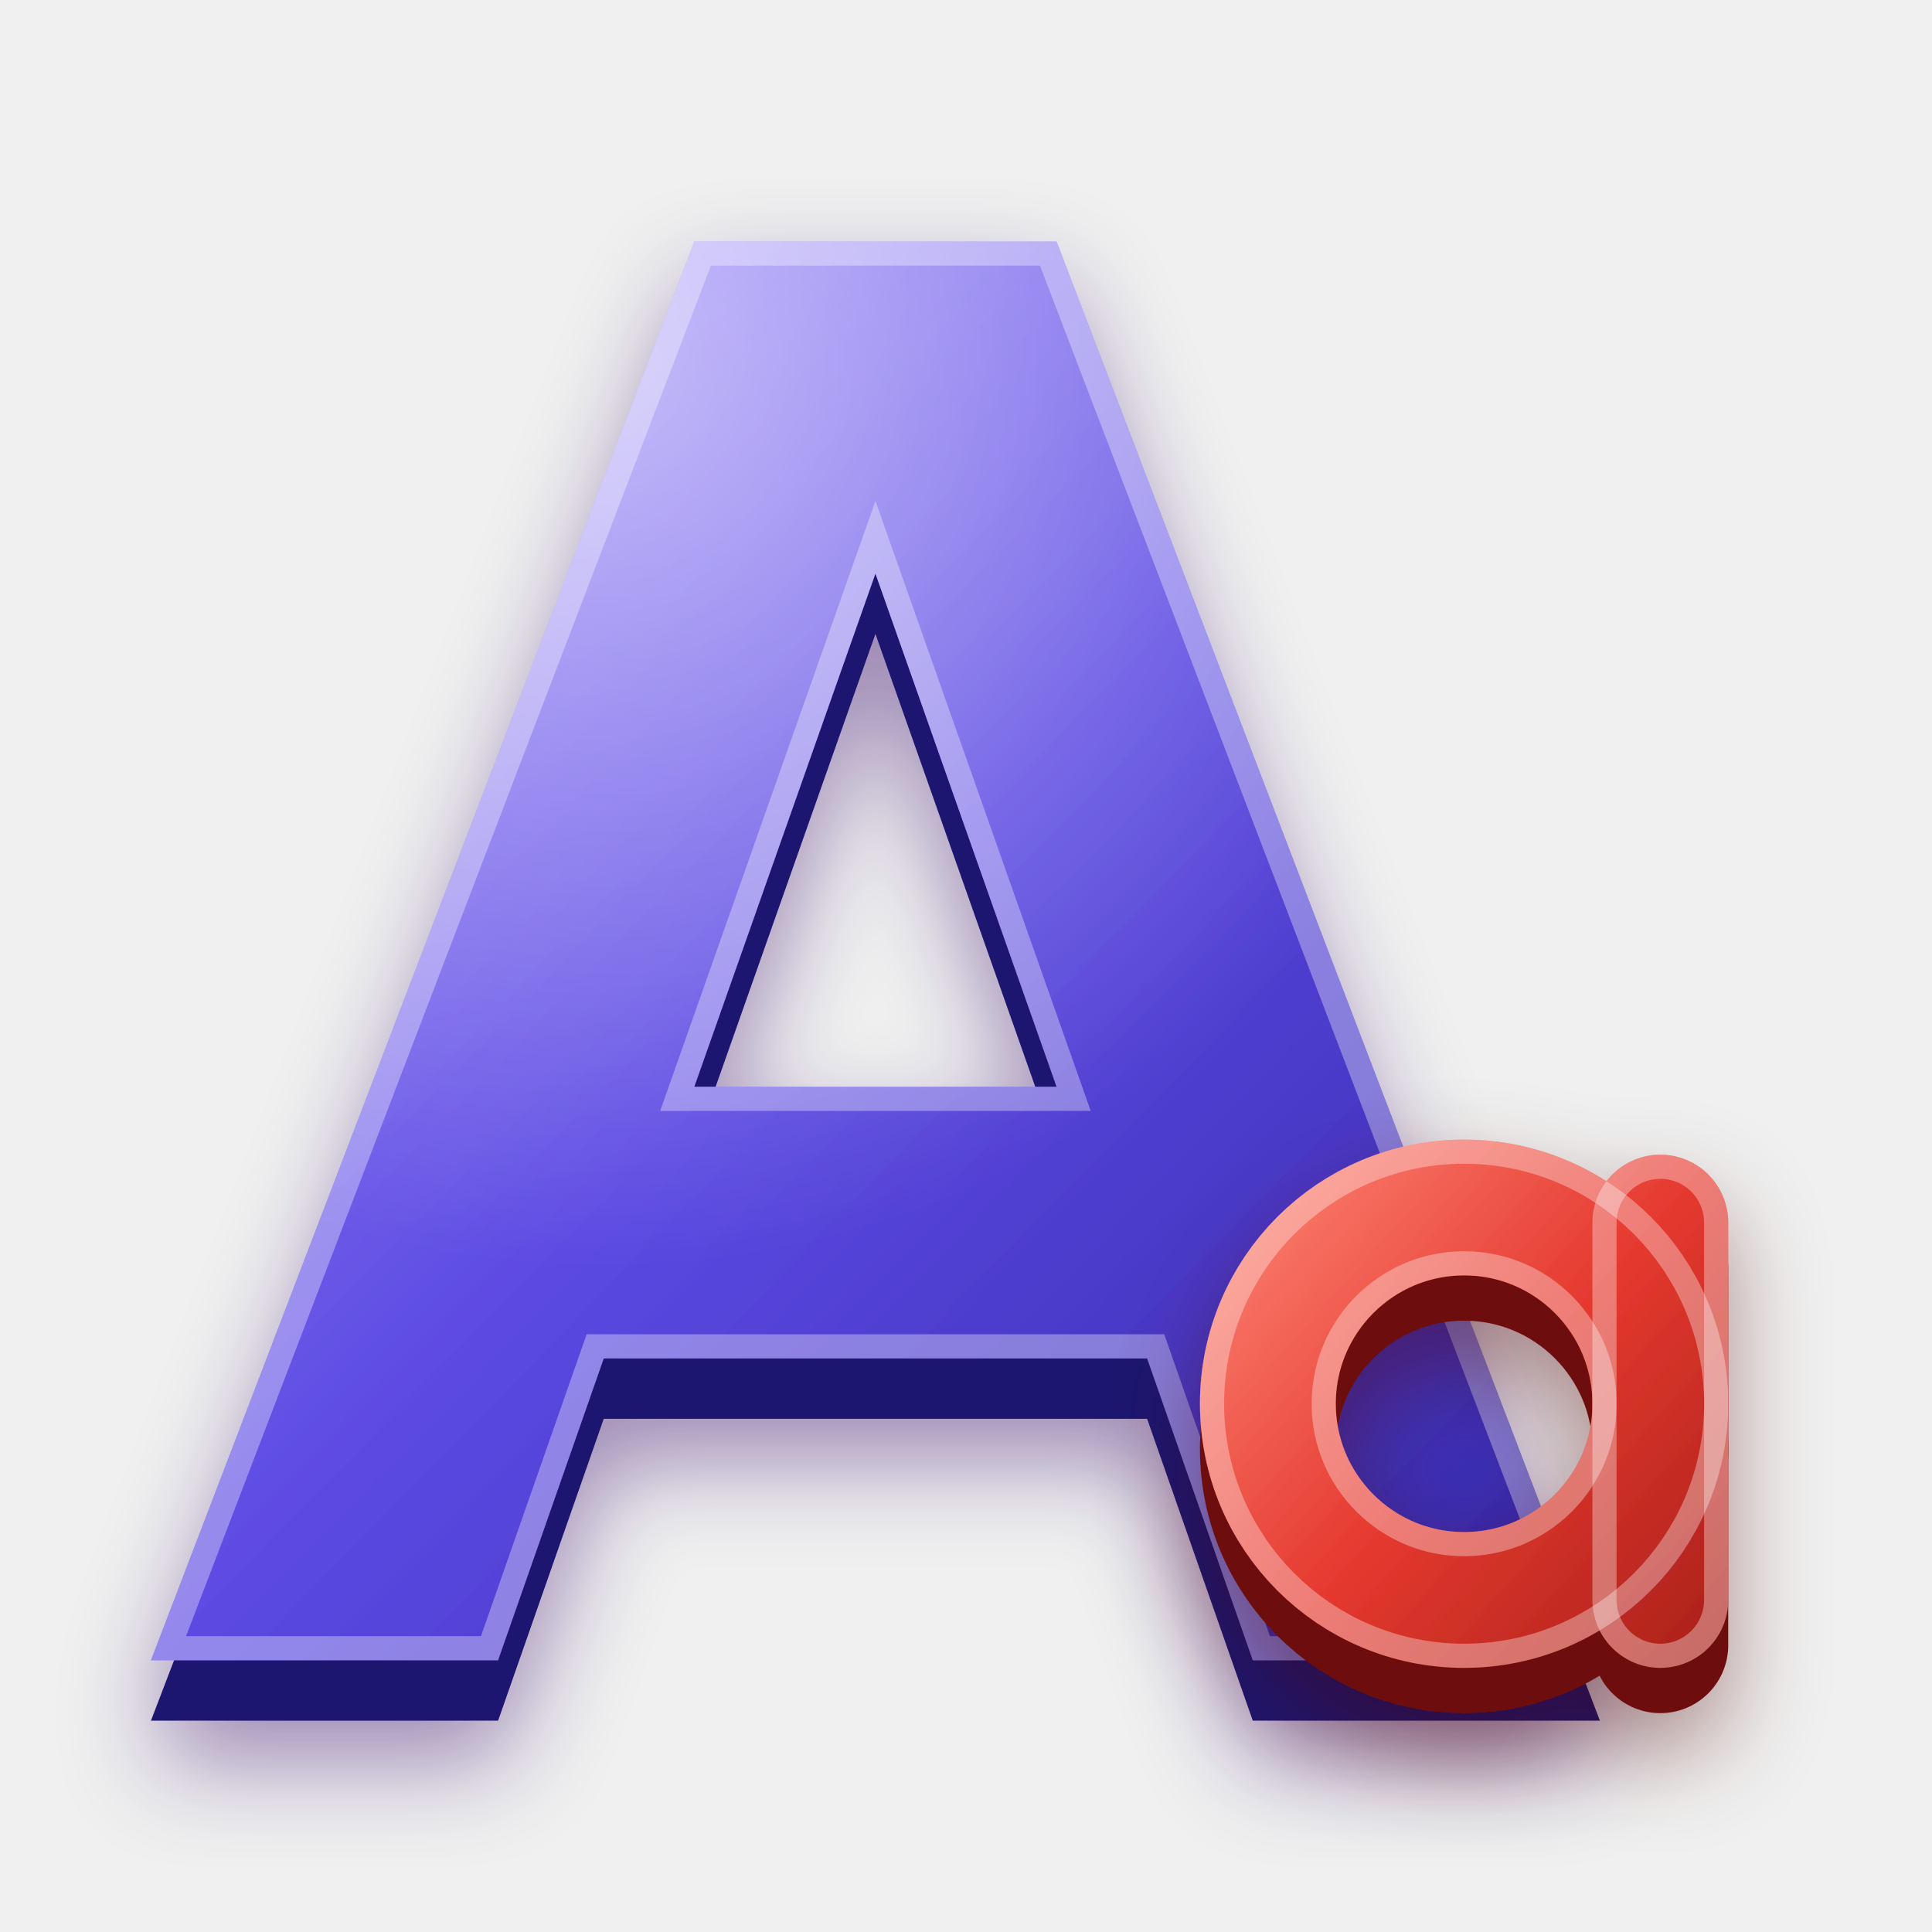
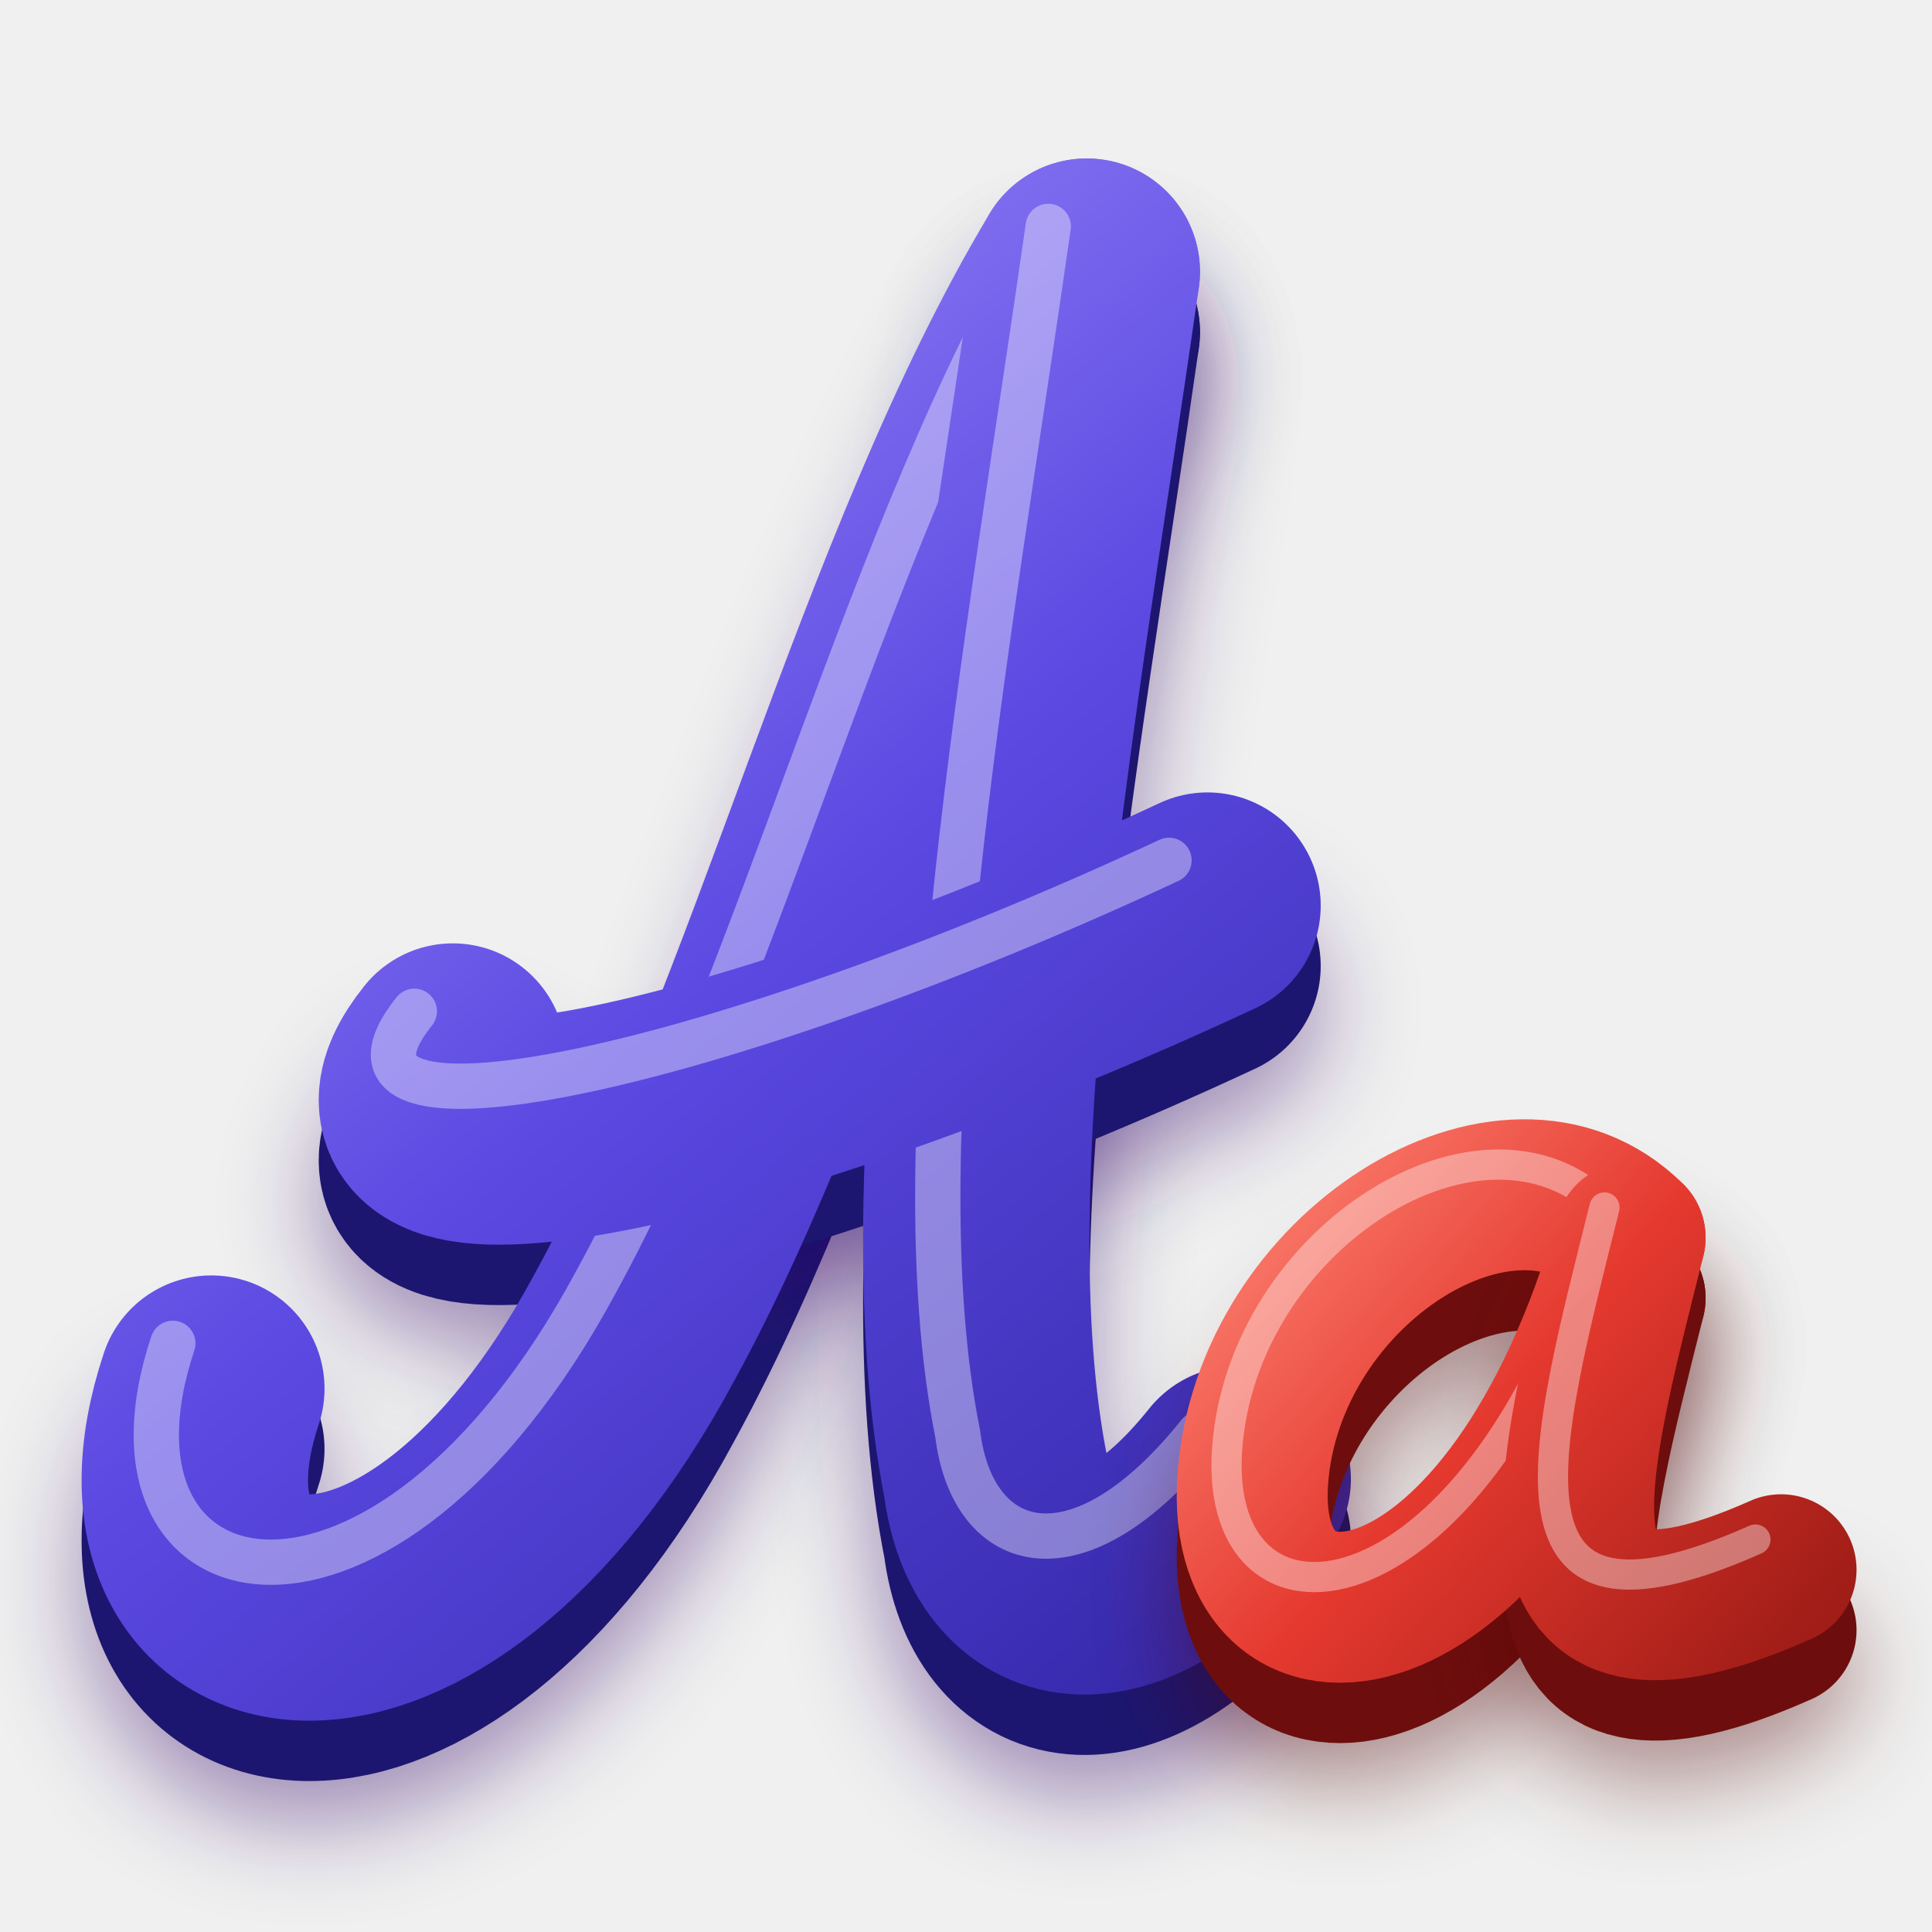
- <svg xmlns="http://www.w3.org/2000/svg" width="236" height="236" viewBox="0 0 128 128" fill="none">
+ <svg xmlns="http://www.w3.org/2000/svg" width="128" height="128" viewBox="0 0 128 128" preserveAspectRatio="none">
  <defs>
-     <linearGradient id="devg1" x1="10" y1="16" x2="106" y2="110" gradientUnits="userSpaceOnUse">
-       <stop offset="0" stop-color="#a996ff" />
-       <stop offset="0.5" stop-color="#5b49e2" />
-       <stop offset="1" stop-color="#3226a6" />
-     </linearGradient>
-     <filter id="devs2" x="-12" y="-12" width="152" height="152" filterUnits="userSpaceOnUse">
+     <filter id="shadow1" x="-12" y="-12" width="152" height="152" filterUnits="userSpaceOnUse" color-interpolation-filters="sRGB">
      <feDropShadow dx="0" dy="2.8" stdDeviation="3.2" flood-color="#2e0f66" flood-opacity="0.42" />
    </filter>
-     <radialGradient id="devr3" cx="40" cy="24" r="60" gradientUnits="userSpaceOnUse">
-       <stop offset="0" stop-color="#ffffff" stop-opacity="0.5" />
-       <stop offset="1" stop-color="#ffffff" stop-opacity="0" />
-     </radialGradient>
-     <mask id="devk4" maskUnits="userSpaceOnUse" x="0" y="0" width="128" height="128">
-       <path d="M10 110L46 16H70L106 110H83L76 90H40L33 110ZM46 72H70L58 38Z" fill="#ffffff" fill-rule="evenodd" />
-     </mask>
-     <clipPath id="devc5">
-       <path d="M10 110L46 16H70L106 110H83L76 90H40L33 110ZM46 72H70L58 38Z" fill="#000" fill-rule="evenodd" />
-     </clipPath>
-     <linearGradient id="devg6" x1="80" y1="76" x2="118" y2="110" gradientUnits="userSpaceOnUse">
-       <stop offset="0" stop-color="#ff8a7a" />
-       <stop offset="0.5" stop-color="#e5392f" />
-       <stop offset="1" stop-color="#a11d17" />
-     </linearGradient>
-     <filter id="devs7" x="-12" y="-12" width="152" height="152" filterUnits="userSpaceOnUse">
+   </defs>
+   <g filter="url(#shadow1)">
+     <g fill="none">
+       <g transform="translate(0 4)">
+         <path d="M14 92C8 110 28 114 42 88C53 68 60 38 72 18" stroke="#1f1670" stroke-width="15" stroke-linecap="round" stroke-linejoin="round" fill="none" />
+       </g>
+     </g>
+   </g>
+   <defs>
+     <filter id="shadow3" x="-12" y="-12" width="152" height="152" filterUnits="userSpaceOnUse" color-interpolation-filters="sRGB">
+       <feDropShadow dx="0" dy="2.8" stdDeviation="3.2" flood-color="#2e0f66" flood-opacity="0.42" />
+     </filter>
+   </defs>
+   <g filter="url(#shadow3)">
+     <g fill="none">
+       <g transform="translate(0 4)">
+         <path d="M72 18C68 46 62 78 66 98C67 106 74 108 82 98" stroke="#1f1670" stroke-width="15" stroke-linecap="round" stroke-linejoin="round" fill="none" />
+       </g>
+     </g>
+   </g>
+   <defs>
+     <filter id="shadow5" x="-12" y="-12" width="152" height="152" filterUnits="userSpaceOnUse" color-interpolation-filters="sRGB">
+       <feDropShadow dx="0" dy="2.8" stdDeviation="3.2" flood-color="#2e0f66" flood-opacity="0.42" />
+     </filter>
+   </defs>
+   <g filter="url(#shadow5)">
+     <g fill="none">
+       <g transform="translate(0 4)">
+         <path d="M30 70C22 80 50 74 80 60" stroke="#1f1670" stroke-width="15" stroke-linecap="round" stroke-linejoin="round" fill="none" />
+       </g>
+     </g>
+   </g>
+   <g fill="none">
+     <defs>
+       <linearGradient id="l7-g" x1="10" y1="16" x2="90" y2="110" gradientUnits="userSpaceOnUse">
+         <stop offset="0" stop-color="#a996ff" />
+         <stop offset="0.5" stop-color="#5b49e2" />
+         <stop offset="1" stop-color="#3226a6" />
+       </linearGradient>
+     </defs>
+     <path d="M14 92C8 110 28 114 42 88C53 68 60 38 72 18" stroke="url(#l7-g)" stroke-width="15" stroke-linecap="round" stroke-linejoin="round" fill="none" />
+     <g transform="translate(-2.55 -3.00)" opacity=".38">
+       <path d="M14 92C8 110 28 114 42 88C53 68 60 38 72 18" stroke="#ffffff" stroke-width="3.0" stroke-linecap="round" stroke-linejoin="round" fill="none" />
+     </g>
+   </g>
+   <g fill="none">
+     <defs>
+       <linearGradient id="l8-g" x1="10" y1="16" x2="90" y2="110" gradientUnits="userSpaceOnUse">
+         <stop offset="0" stop-color="#a996ff" />
+         <stop offset="0.5" stop-color="#5b49e2" />
+         <stop offset="1" stop-color="#3226a6" />
+       </linearGradient>
+     </defs>
+     <path d="M72 18C68 46 62 78 66 98C67 106 74 108 82 98" stroke="url(#l8-g)" stroke-width="15" stroke-linecap="round" stroke-linejoin="round" fill="none" />
+     <g transform="translate(-2.55 -3.00)" opacity=".38">
+       <path d="M72 18C68 46 62 78 66 98C67 106 74 108 82 98" stroke="#ffffff" stroke-width="3.0" stroke-linecap="round" stroke-linejoin="round" fill="none" />
+     </g>
+   </g>
+   <g fill="none">
+     <defs>
+       <linearGradient id="l9-g" x1="10" y1="16" x2="90" y2="110" gradientUnits="userSpaceOnUse">
+         <stop offset="0" stop-color="#a996ff" />
+         <stop offset="0.5" stop-color="#5b49e2" />
+         <stop offset="1" stop-color="#3226a6" />
+       </linearGradient>
+     </defs>
+     <path d="M30 70C22 80 50 74 80 60" stroke="url(#l9-g)" stroke-width="15" stroke-linecap="round" stroke-linejoin="round" fill="none" />
+     <g transform="translate(-2.55 -3.00)" opacity=".38">
+       <path d="M30 70C22 80 50 74 80 60" stroke="#ffffff" stroke-width="3.0" stroke-linecap="round" stroke-linejoin="round" fill="none" />
+     </g>
+   </g>
+   <defs>
+     <filter id="shadow10" x="-12" y="-12" width="152" height="152" filterUnits="userSpaceOnUse" color-interpolation-filters="sRGB">
      <feDropShadow dx="0" dy="2.8" stdDeviation="3.2" flood-color="#4c0d08" flood-opacity="0.42" />
    </filter>
-     <mask id="devk8" maskUnits="userSpaceOnUse" x="0" y="0" width="128" height="128">
-       <path d="M84 93a13 13 0 1 0 26 0a13 13 0 1 0-26 0Z" stroke="#ffffff" stroke-width="9" stroke-linecap="round" stroke-linejoin="round" fill="none" />
-       <path d="M84 93a13 13 0 1 0 26 0a13 13 0 1 0-26 0Z" stroke="#000000" stroke-width="5.8" stroke-linecap="round" stroke-linejoin="round" fill="none" />
-     </mask>
-     <mask id="devk9" maskUnits="userSpaceOnUse" x="0" y="0" width="128" height="128">
-       <path d="M110 81V106" stroke="#ffffff" stroke-width="9" stroke-linecap="round" stroke-linejoin="round" fill="none" />
-       <path d="M110 81V106" stroke="#000000" stroke-width="5.8" stroke-linecap="round" stroke-linejoin="round" fill="none" />
-     </mask>
  </defs>
-   <g filter="url(#devs2)">
-     <g transform="translate(0 4)">
-       <path d="M10 110L46 16H70L106 110H83L76 90H40L33 110ZM46 72H70L58 38Z" fill="#1f1670" fill-rule="evenodd" />
+   <g filter="url(#shadow10)">
+     <g fill="none">
+       <g transform="translate(0 4)">
+         <path d="M108 82C100 74 84 84 83 98C82 112 100 110 108 82" stroke="#6e110d" stroke-width="10" stroke-linecap="round" stroke-linejoin="round" fill="none" />
+       </g>
    </g>
-     <path d="M10 110L46 16H70L106 110H83L76 90H40L33 110ZM46 72H70L58 38Z" fill="url(#devg1)" fill-rule="evenodd" />
  </g>
-   <g mask="url(#devk4)">
-     <rect width="128" height="128" fill="url(#devr3)" />
+   <defs>
+     <filter id="shadow12" x="-12" y="-12" width="152" height="152" filterUnits="userSpaceOnUse" color-interpolation-filters="sRGB">
+       <feDropShadow dx="0" dy="2.8" stdDeviation="3.2" flood-color="#4c0d08" flood-opacity="0.42" />
+     </filter>
+   </defs>
+   <g filter="url(#shadow12)">
+     <g fill="none">
+       <g transform="translate(0 4)">
+         <path d="M108 82C104 98 100 112 118 104" stroke="#6e110d" stroke-width="10" stroke-linecap="round" stroke-linejoin="round" fill="none" />
+       </g>
+     </g>
  </g>
-   <g clip-path="url(#devc5)">
-     <path d="M10 110L46 16H70L106 110H83L76 90H40L33 110ZM46 72H70L58 38Z" fill="none" fill-rule="evenodd" stroke="#ffffff" stroke-opacity="0.34" stroke-width="3.2" />
+   <g fill="none">
+     <defs>
+       <linearGradient id="l14-g" x1="80" y1="76" x2="118" y2="110" gradientUnits="userSpaceOnUse">
+         <stop offset="0" stop-color="#ff8a7a" />
+         <stop offset="0.5" stop-color="#e5392f" />
+         <stop offset="1" stop-color="#a11d17" />
+       </linearGradient>
+     </defs>
+     <path d="M108 82C100 74 84 84 83 98C82 112 100 110 108 82" stroke="url(#l14-g)" stroke-width="10" stroke-linecap="round" stroke-linejoin="round" fill="none" />
+     <g transform="translate(-1.70 -2.00)" opacity=".38">
+       <path d="M108 82C100 74 84 84 83 98C82 112 100 110 108 82" stroke="#ffffff" stroke-width="2.0" stroke-linecap="round" stroke-linejoin="round" fill="none" />
+     </g>
  </g>
-   <g filter="url(#devs7)">
-     <g transform="translate(0 3)">
-       <path d="M84 93a13 13 0 1 0 26 0a13 13 0 1 0-26 0Z" stroke="#6e110d" stroke-width="9" stroke-linecap="round" stroke-linejoin="round" fill="none" />
-       <path d="M110 81V106" stroke="#6e110d" stroke-width="9" stroke-linecap="round" stroke-linejoin="round" fill="none" />
+   <g fill="none">
+     <defs>
+       <linearGradient id="l15-g" x1="80" y1="76" x2="118" y2="110" gradientUnits="userSpaceOnUse">
+         <stop offset="0" stop-color="#ff8a7a" />
+         <stop offset="0.5" stop-color="#e5392f" />
+         <stop offset="1" stop-color="#a11d17" />
+       </linearGradient>
+     </defs>
+     <path d="M108 82C104 98 100 112 118 104" stroke="url(#l15-g)" stroke-width="10" stroke-linecap="round" stroke-linejoin="round" fill="none" />
+     <g transform="translate(-1.70 -2.00)" opacity=".38">
+       <path d="M108 82C104 98 100 112 118 104" stroke="#ffffff" stroke-width="2.0" stroke-linecap="round" stroke-linejoin="round" fill="none" />
    </g>
-     <path d="M84 93a13 13 0 1 0 26 0a13 13 0 1 0-26 0Z" stroke="url(#devg6)" stroke-width="9" stroke-linecap="round" stroke-linejoin="round" fill="none" />
-     <path d="M110 81V106" stroke="url(#devg6)" stroke-width="9" stroke-linecap="round" stroke-linejoin="round" fill="none" />
-   </g>
-   <g mask="url(#devk8)">
-     <rect width="128" height="128" fill="#ffffff" fill-opacity="0.34" />
-   </g>
-   <g mask="url(#devk9)">
-     <rect width="128" height="128" fill="#ffffff" fill-opacity="0.34" />
  </g>
</svg>
